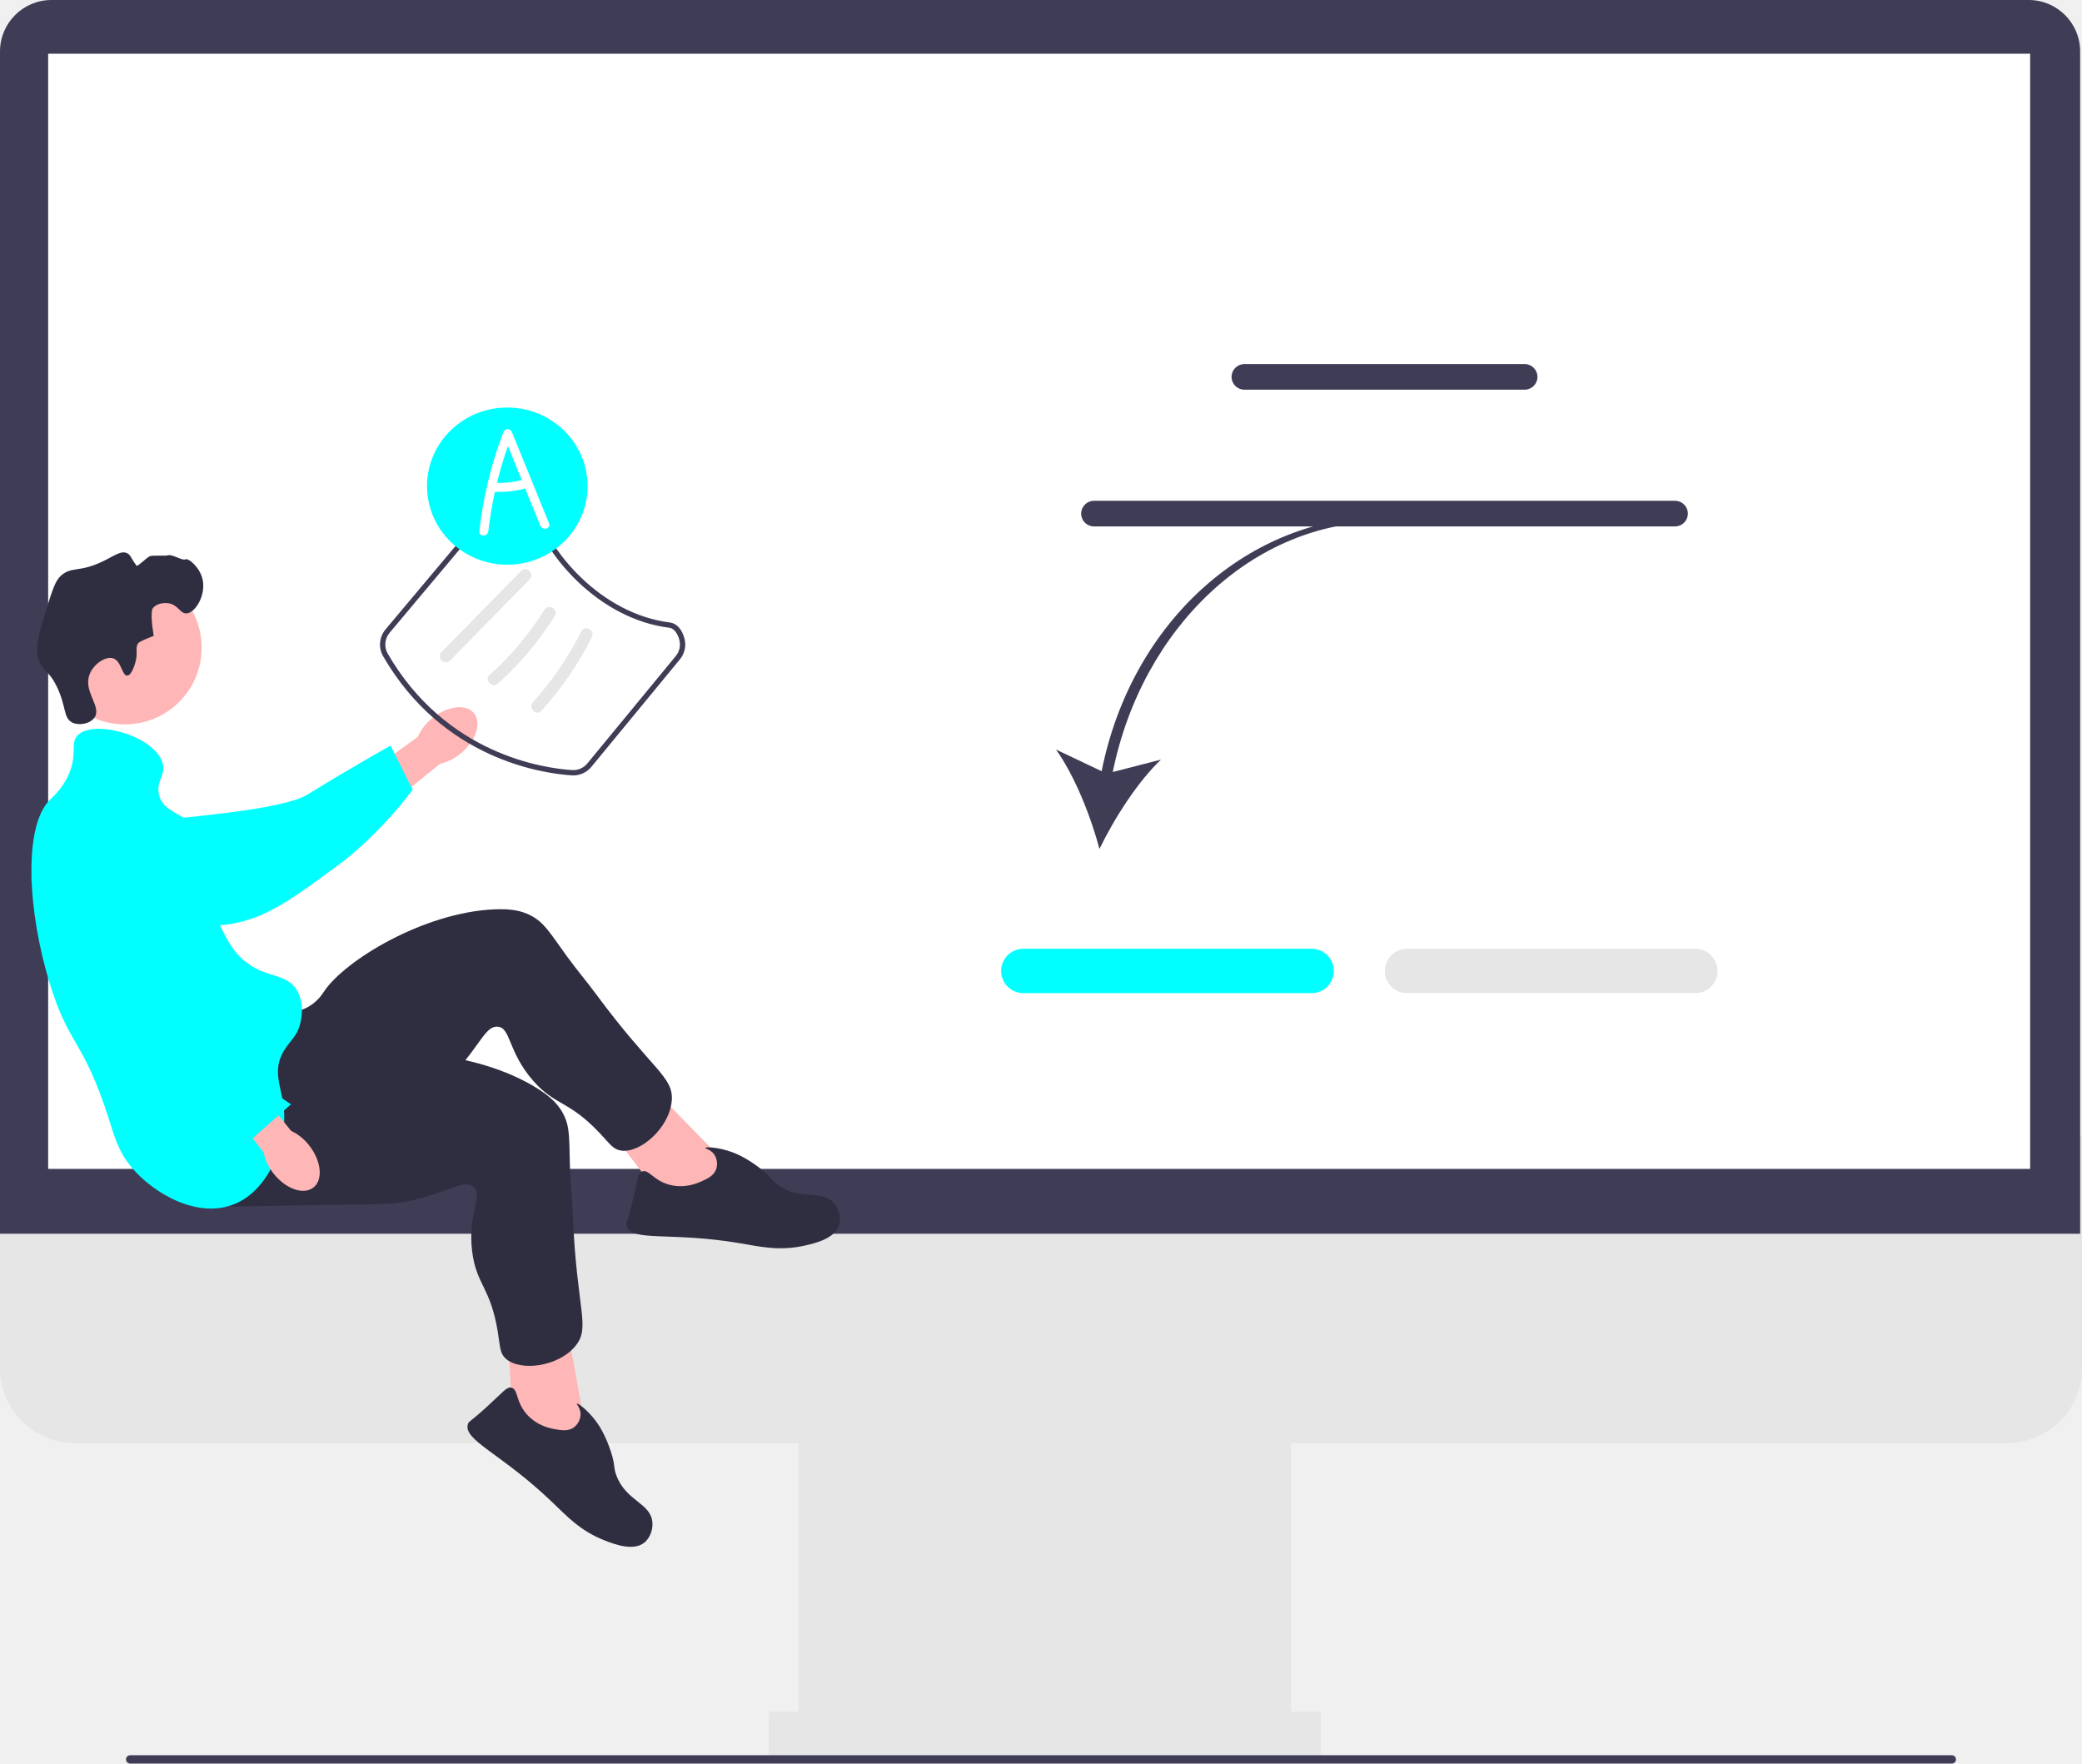
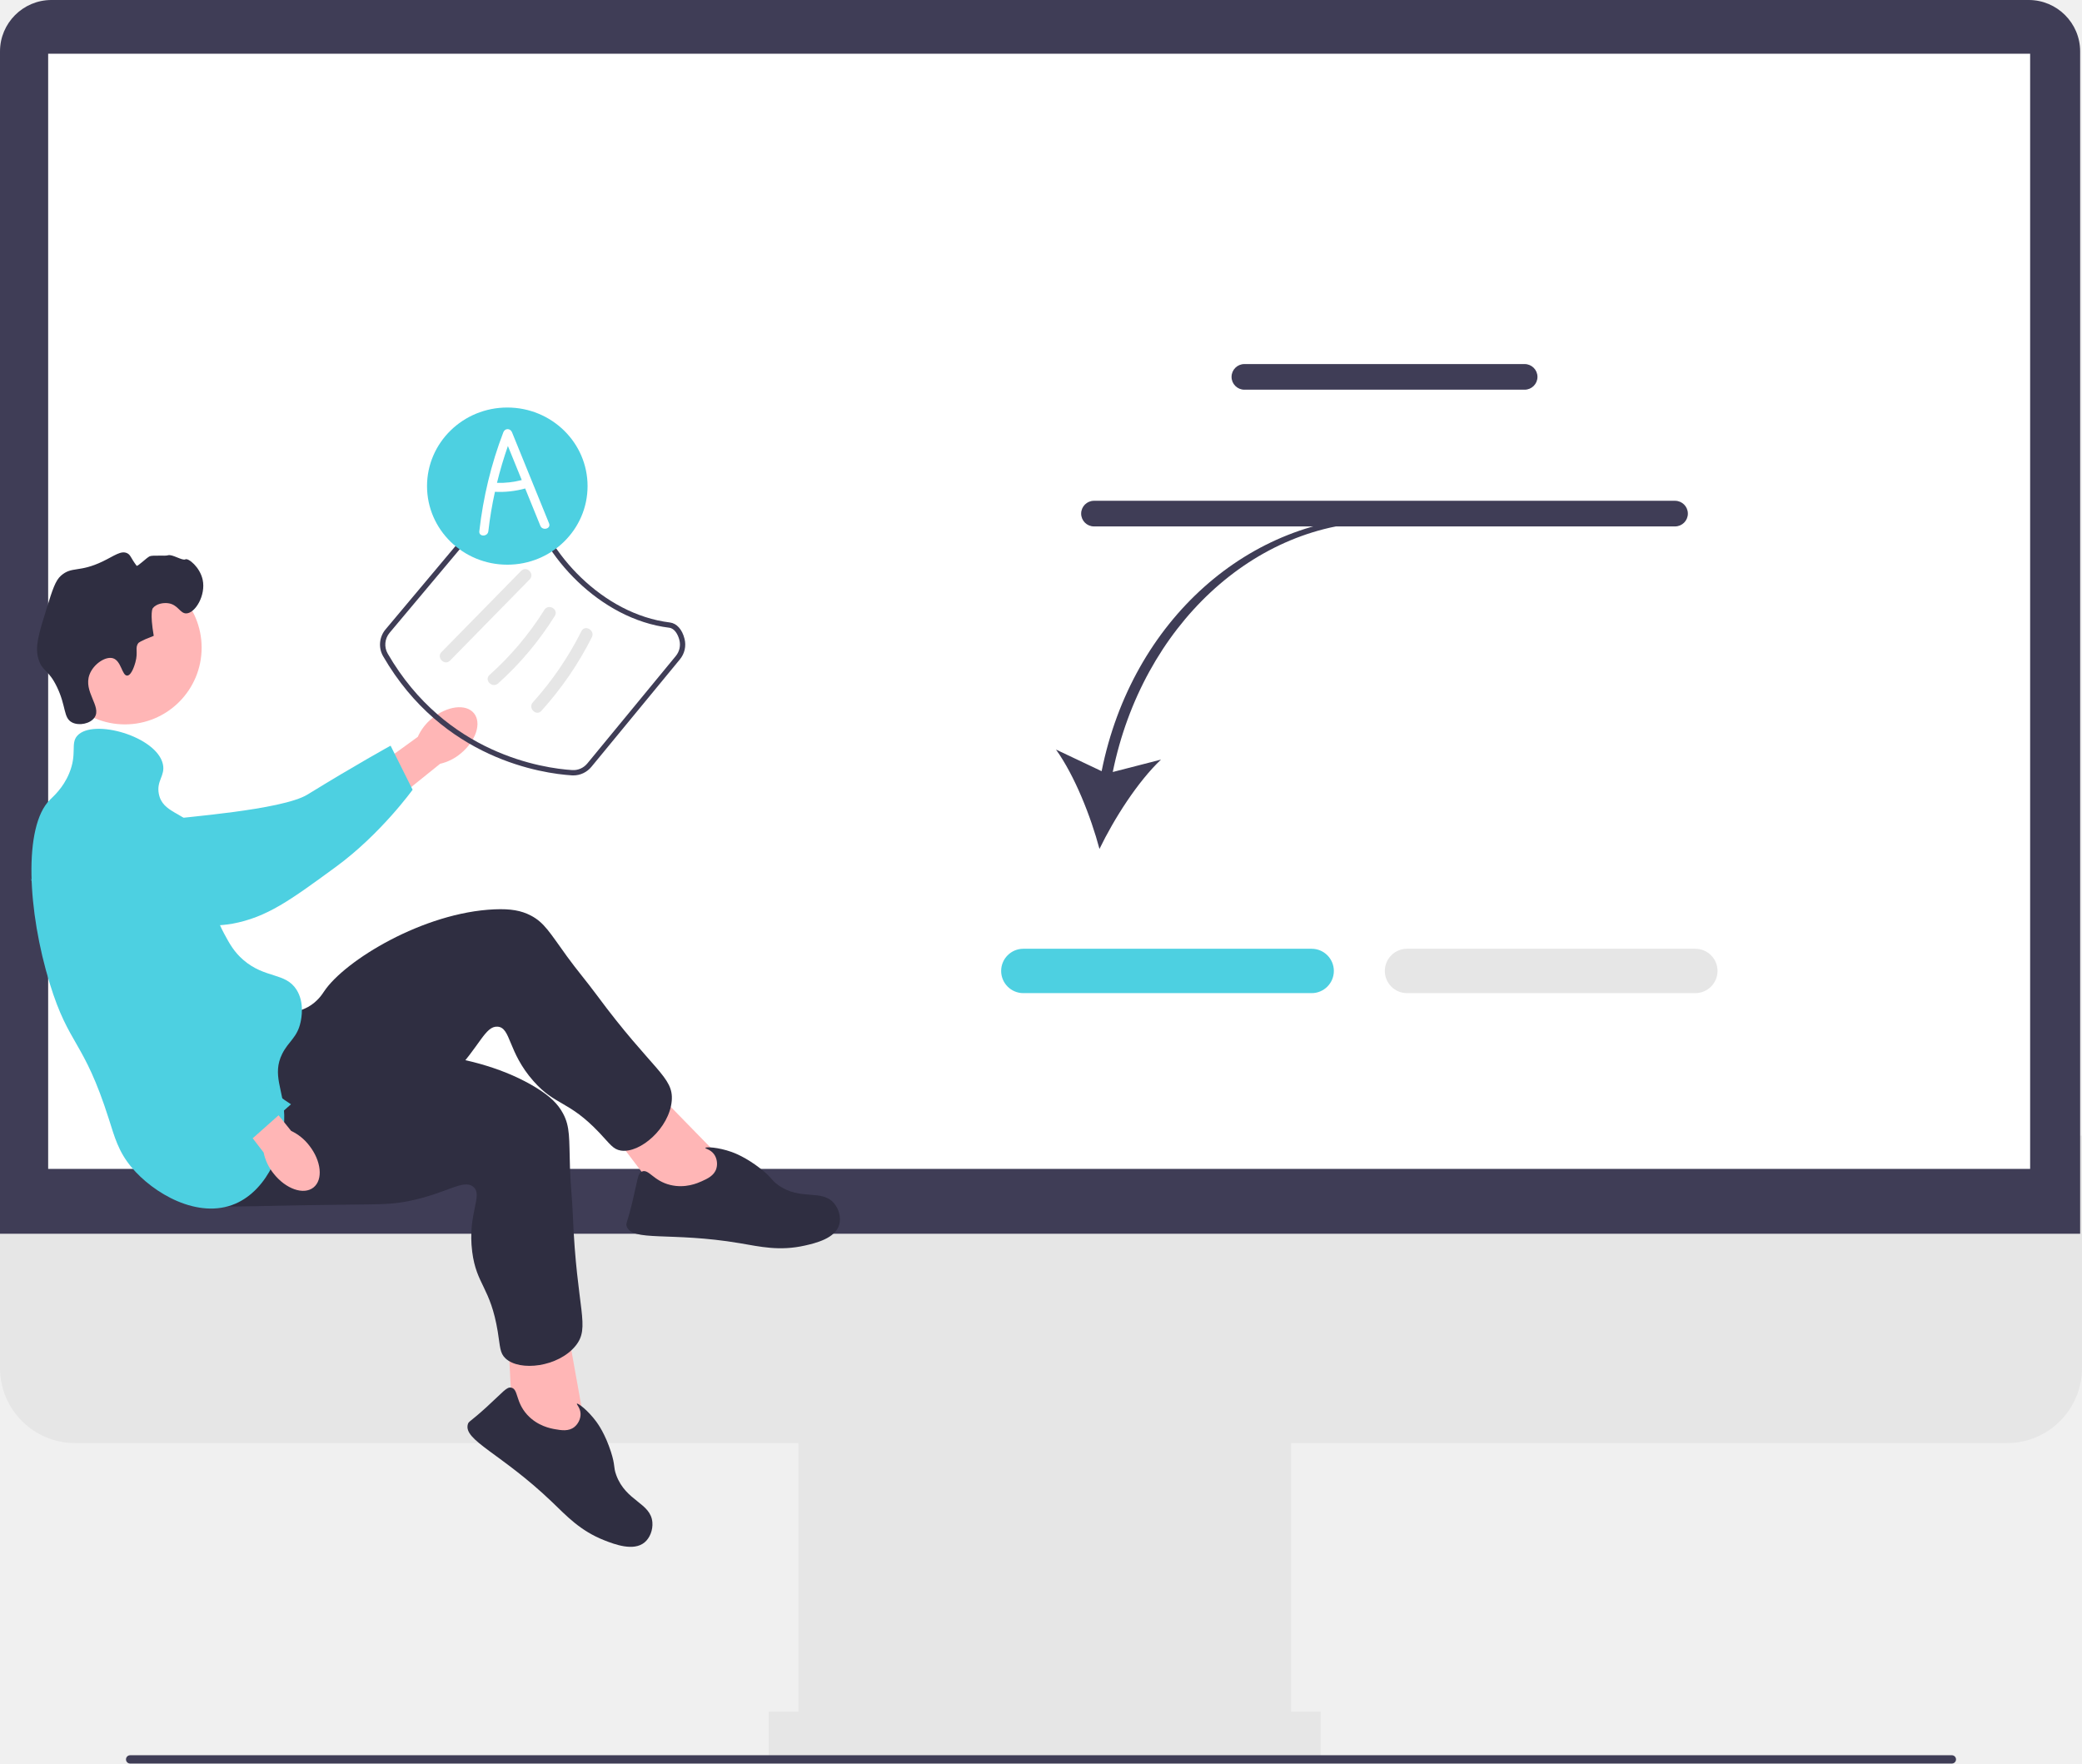
<svg xmlns="http://www.w3.org/2000/svg" width="596.912" height="505.575" viewBox="0 0 596.912 505.575">
  <g>
    <path d="M575.427,413.696H21.485c-11.847,0-21.485-9.638-21.485-21.485v-66.671H596.912v66.671c0,11.847-9.638,21.485-21.485,21.485Z" fill="#e6e6e6" />
    <rect x="228.887" y="402.544" width="141.262" height="100.901" fill="#e6e6e6" />
    <rect x="220.39" y="490.7" width="158.256" height="12.745" fill="#e6e6e6" />
    <path d="M596.381,353.686H0V14.744C0,6.614,6.614,0,14.744,0H581.637c8.13,0,14.744,6.614,14.744,14.744V353.686Z" fill="#3f3d56" />
    <rect x="13.808" y="15.401" width="568.234" height="319.698" fill="#fff" />
  </g>
  <g>
    <path id="uuid-25324785-d0f2-4f1c-ad19-f4bb5410ff47-17" d="M123.853,205.949c4.349-3.594,9.729-4.263,12.015-1.494,2.287,2.768,.614,7.924-3.737,11.519-1.718,1.46-3.761,2.487-5.958,2.995l-18.62,14.994-6.85-8.888,19.083-13.838c.914-2.062,2.308-3.875,4.066-5.288Z" fill="#ffb6b6" />
-     <path d="M16.233,239.779c-.009-.663-.003-6.447,4.279-10.103,4.919-4.199,11.86-2.5,14.294-1.904,5.624,1.377,6.085,3.79,11.366,6.268,9.88,4.637-2.499,2.264,3.38,.777,2.035-.515,31.312-2.545,38.6-7.031,14.174-8.724,23.831-14.013,23.831-14.013l6.313,12.626s-9.129,12.694-21.977,22.097c-13.179,9.646-19.769,14.469-29.783,16.332-.862,.16-22.072,3.782-39.155-8.981-3.897-2.911-11.036-8.245-11.147-16.07Z" fill="#00ffff" />
+     <path d="M16.233,239.779c-.009-.663-.003-6.447,4.279-10.103,4.919-4.199,11.86-2.5,14.294-1.904,5.624,1.377,6.085,3.79,11.366,6.268,9.88,4.637-2.499,2.264,3.38,.777,2.035-.515,31.312-2.545,38.6-7.031,14.174-8.724,23.831-14.013,23.831-14.013l6.313,12.626s-9.129,12.694-21.977,22.097c-13.179,9.646-19.769,14.469-29.783,16.332-.862,.16-22.072,3.782-39.155-8.981-3.897-2.911-11.036-8.245-11.147-16.07Z" fill="#4dd0e1" />
    <circle cx="35.816" cy="185.675" r="21.993" fill="#ffb6b6" />
    <g>
      <polygon points="208.055 333.43 185.405 310.246 173.714 322.442 190.588 344.671 207.326 346.586 208.055 333.43" fill="#ffb6b6" />
      <path d="M78.726,289.954c1.325,.11,5.535,.953,9.558-1.26,2.746-1.511,4.155-3.757,4.63-4.472,5.901-8.863,28.552-22.684,48.881-23.535,4.604-.193,7.634,.341,10.388,1.776,3.905,2.036,5.464,4.952,10.42,11.783,2.711,3.737,5.71,7.257,8.454,10.97,16.062,21.736,22.151,23.443,21.529,30.411-.691,7.732-9.029,15.067-14.571,14.22-2.27-.347-3.149-1.925-6.181-5.12-8.891-9.368-12.57-7.637-18.9-14.812-7.391-8.377-6.423-15.323-10.279-15.591-3.576-.249-5.095,5.677-12.729,13.548-3.493,3.602-5.98,5.254-13.559,10.511-29.511,20.473-29.982,21.912-35.937,23.544-2.606,.714-21.1,5.785-27.688-2.284-10.31-12.627,14.046-50.682,25.983-49.69Z" fill="#2f2e41" />
      <path d="M201.13,338.669c1.666-.748,3.614-1.623,4.24-3.634,.424-1.361,.18-3.039-.697-4.198-1.011-1.338-2.508-1.514-2.448-1.751,.092-.36,3.632-.22,7.517,1.154,.733,.259,4.055,1.473,8.28,4.772,3.385,2.643,2.93,3.173,5.053,4.697,6.516,4.678,12.628,.991,16.154,5.378,1.361,1.693,1.941,4.097,1.369,6.04-1.15,3.903-6.743,5.246-9.8,5.94-7.362,1.67-12.933,.307-18.752-.674-19.787-3.334-30.904-.298-32.392-4.881-.282-.868,.176-.794,1.702-7.16,1.506-6.284,1.456-8.009,2.739-8.513,1.93-.757,3.227,2.688,8.089,3.867,4.309,1.045,7.865-.552,8.944-1.036Z" fill="#2f2e41" />
    </g>
    <g>
      <polygon points="167.788 409.275 162.065 377.372 145.542 380.899 147.023 408.768 159.798 419.751 167.788 409.275" fill="#ffb6b6" />
      <path d="M85.188,300.678c1.034,.835,4.044,3.897,8.617,4.325,3.121,.292,5.548-.776,6.342-1.1,9.86-4.02,36.364-2.737,53.662,7.974,3.917,2.426,6.125,4.569,7.598,7.303,2.088,3.877,1.741,7.166,2.006,15.601,.145,4.614,.65,9.211,.835,13.824,1.085,27.005,5.165,31.836,.737,37.253-4.913,6.01-15.932,7.397-20.042,3.584-1.683-1.561-1.524-3.361-2.239-7.707-2.097-12.744-6.112-13.378-7.321-22.869-1.411-11.082,3.29-16.286,.25-18.673-2.819-2.214-7.404,1.836-18.141,4.063-4.913,1.019-7.899,.989-17.122,1.084-35.915,.369-37.113,1.295-42.957-.698-2.557-.872-20.707-7.062-21.628-17.438-1.44-16.237,40.082-34.049,49.402-26.526Z" fill="#2f2e41" />
      <path d="M159.116,409.722c1.798,.316,3.901,.687,5.549-.626,1.115-.888,1.855-2.414,1.781-3.865-.086-1.675-1.225-2.661-1.042-2.823,.279-.246,3.128,1.858,5.572,5.176,.461,.626,2.528,3.496,4.172,8.598,1.317,4.088,.643,4.27,1.543,6.723,2.765,7.53,9.893,7.911,10.347,13.521,.175,2.165-.694,4.48-2.26,5.767-3.143,2.584-8.525,.555-11.444-.588-7.029-2.752-10.874-7.009-15.138-11.087-14.5-13.87-25.404-17.6-24.062-22.228,.254-.876,.591-.558,5.429-4.969,4.775-4.354,5.703-5.81,7.046-5.506,2.023,.457,1.16,4.036,4.522,7.742,2.979,3.284,6.818,3.96,7.983,4.165Z" fill="#2f2e41" />
    </g>
    <path d="M38.815,189.879c.856-3.063-.219-4.179,.877-5.554,0-0,.441-.553,4.384-2.046h0c-1.163-6.75-.292-7.892-.292-7.892,1.004-1.316,3.015-1.634,4.384-1.461,2.896,.364,3.408,2.982,5.261,2.923,2.56-.081,5.63-5.205,4.677-9.646-.777-3.622-4.129-6.313-4.969-5.846-.833,.463-3.832-1.578-4.969-1.169-.777,.279-4.432-.092-5.261,.292-.905,.42-3.498,3.035-3.745,2.705-1.722-2.289-1.686-3.089-2.685-3.582-1.771-.874-3.696,.742-7.015,2.338-6.83,3.285-8.829,1.325-11.984,4.092-1.594,1.398-2.448,4.069-4.092,9.353-2.299,7.391-3.449,11.086-2.338,14.615,1.132,3.598,2.8,2.815,5.261,7.892,2.74,5.651,1.796,8.936,4.384,10.23,2.001,1,5.216,.364,6.43-1.461,2.079-3.125-3.294-7.352-1.461-12.276,1.125-3.023,4.595-5.315,6.723-4.677,2.406,.722,2.583,5.036,4.092,4.969,1.292-.057,2.189-3.266,2.338-3.8Z" fill="#2f2e41" />
-     <path d="M22.154,210.924c4.5-5.046,22.832,.177,24.553,8.184,.708,3.294-1.905,4.684-1.169,8.476,1.076,5.547,7.169,5.169,11.692,10.815,6.421,8.016-.194,15.852,7.015,29.229,1.54,2.859,2.839,5.268,5.554,7.6,6.23,5.351,12.027,3.516,15.199,8.476,2.372,3.71,1.397,8.282,1.169,9.353-.936,4.392-3.473,5.462-5.261,9.061-2.975,5.988,.393,10.384,.585,17.538,.239,8.951-4.517,21.358-14.03,25.429-10.687,4.574-23.577-3.001-29.814-10.523-3.722-4.488-4.802-8.628-6.43-13.738-7.277-22.837-11.388-20.772-16.953-38.875-6.362-20.695-7.612-44.941,0-52.613,1.009-1.017,3.786-3.367,5.554-7.6,2.379-5.695,.324-8.556,2.338-10.815Z" fill="#00ffff" />
+     <path d="M22.154,210.924c4.5-5.046,22.832,.177,24.553,8.184,.708,3.294-1.905,4.684-1.169,8.476,1.076,5.547,7.169,5.169,11.692,10.815,6.421,8.016-.194,15.852,7.015,29.229,1.54,2.859,2.839,5.268,5.554,7.6,6.23,5.351,12.027,3.516,15.199,8.476,2.372,3.71,1.397,8.282,1.169,9.353-.936,4.392-3.473,5.462-5.261,9.061-2.975,5.988,.393,10.384,.585,17.538,.239,8.951-4.517,21.358-14.03,25.429-10.687,4.574-23.577-3.001-29.814-10.523-3.722-4.488-4.802-8.628-6.43-13.738-7.277-22.837-11.388-20.772-16.953-38.875-6.362-20.695-7.612-44.941,0-52.613,1.009-1.017,3.786-3.367,5.554-7.6,2.379-5.695,.324-8.556,2.338-10.815Z" fill="#4dd0e1" />
    <g>
      <path id="uuid-91308677-eda7-42a2-9f2e-a07e84038198-18" d="M88.653,328.391c3.489,4.433,4.03,9.827,1.208,12.047-2.822,2.22-7.937,.426-11.427-4.01-1.418-1.753-2.396-3.819-2.852-6.028l-14.547-18.971,7.517-5.733,14.911,18.503c2.04,.962,3.819,2.4,5.19,4.191Z" fill="#ffb6b6" />
-       <path d="M35.377,230.155c.647-.145,6.311-1.319,10.763,2.127,5.115,3.959,4.867,11.1,4.78,13.605-.201,5.786-2.468,6.73-3.817,12.406-2.524,10.619,2.283,20.487,4.938,25.939,.919,1.887,3.872,7.662,9.75,13.881,11.432,12.095,21.632,18.46,21.632,18.46l-10.958,9.74s-17.455-5.32-29.282-15.979c-12.132-10.934-30.789-49.619-34.657-59.043-.333-.812,4.385,12.382,13.393-6.946,2.055-4.409,5.82-12.486,13.457-14.192Z" fill="#00ffff" />
+       <path d="M35.377,230.155c.647-.145,6.311-1.319,10.763,2.127,5.115,3.959,4.867,11.1,4.78,13.605-.201,5.786-2.468,6.73-3.817,12.406-2.524,10.619,2.283,20.487,4.938,25.939,.919,1.887,3.872,7.662,9.75,13.881,11.432,12.095,21.632,18.46,21.632,18.46l-10.958,9.74s-17.455-5.32-29.282-15.979c-12.132-10.934-30.789-49.619-34.657-59.043-.333-.812,4.385,12.382,13.393-6.946,2.055-4.409,5.82-12.486,13.457-14.192Z" fill="#4dd0e1" />
    </g>
  </g>
  <g>
    <path d="M315.838,221.081l-13.084-6.198c5.366,7.489,9.99,19.185,12.466,28.493,4.191-8.67,10.948-19.278,17.636-25.614l-13.828,3.557c8.521-41.76,40.569-71.739,77.27-71.739l.52-1.508c-38.334,0-72.28,29.564-80.98,73.01Z" fill="#3f3d56" />
-     <path d="M376.057,284.71h-82.668c-3.506,0-6.359-2.853-6.359-6.359s2.853-6.359,6.359-6.359h82.668c3.506,0,6.359,2.853,6.359,6.359s-2.853,6.359-6.359,6.359Z" fill="#00ffff" />
+     <path d="M376.057,284.71h-82.668c-3.506,0-6.359-2.853-6.359-6.359s2.853-6.359,6.359-6.359h82.668c3.506,0,6.359,2.853,6.359,6.359s-2.853,6.359-6.359,6.359Z" fill="#4dd0e1" />
    <path d="M486.057,284.71h-82.668c-3.506,0-6.359-2.853-6.359-6.359s2.853-6.359,6.359-6.359h82.668c3.506,0,6.359,2.853,6.359,6.359s-2.853,6.359-6.359,6.359Z" fill="#e6e6e6" />
  </g>
  <g>
    <path d="M437.118,111.717h-80.357c-2.026,0-3.674-1.648-3.674-3.674s1.648-3.674,3.674-3.674h80.357c2.026,0,3.674,1.648,3.674,3.674s-1.648,3.674-3.674,3.674Z" fill="#3f3d56" />
    <path d="M480.239,150.915h-166.598c-2.026,0-3.674-1.648-3.674-3.674s1.648-3.674,3.674-3.674h166.598c2.026,0,3.674,1.648,3.674,3.674,0,2.026-1.648,3.674-3.674,3.674Z" fill="#3f3d56" />
  </g>
  <path d="M36.121,504.385c0,.66,.53,1.19,1.19,1.19H559.601c.66,0,1.19-.53,1.19-1.19,0-.66-.53-1.19-1.19-1.19H37.311c-.66,0-1.19,.53-1.19,1.19Z" fill="#3f3d56" />
  <path d="M164.369,222.297c-.142,0-.283-.005-.425-.014-8.369-.537-37.005-4.589-54.1-34.148-1.409-2.434-1.131-5.528,.69-7.698l31.66-37.722c1.295-1.543,3.295-2.431,5.32-2.407,1.4,.033,4.715,.387,5.358,2.942,3.803,15.097,19.863,32.847,39.177,35.2,1.958,.238,3.529,1.984,4.204,4.672,.526,2.092,.04,4.248-1.335,5.916l-25.362,30.798c-1.288,1.564-3.179,2.461-5.188,2.461Zm-16.976-80.472c-1.547,0-3.052,.693-4.036,1.865l-31.66,37.722c-1.413,1.683-1.629,4.079-.54,5.962,16.719,28.907,44.705,32.868,52.884,33.393,1.67,.112,3.274-.6,4.343-1.897l25.363-30.798c1.065-1.292,1.441-2.961,1.034-4.581-.398-1.586-1.373-3.347-2.916-3.535-19.952-2.43-36.54-20.753-40.466-36.335-.318-1.262-2.232-1.755-3.918-1.795-.03-.001-.06-.001-.09-.001Z" fill="#3f3d56" />
  <path d="M129.03,189.376l22.826-23.273c1.56-1.591-.884-4.039-2.446-2.446l-22.826,23.273c-1.56,1.591,.884,4.039,2.446,2.446h0Z" fill="#e6e6e6" />
  <path d="M142.806,195.933c6.3-5.646,11.774-12.184,16.256-19.358,1.183-1.894-1.809-3.632-2.987-1.746-4.334,6.935-9.626,13.199-15.715,18.657-1.661,1.489,.792,3.929,2.446,2.446h0Z" fill="#e6e6e6" />
  <path d="M155.223,203.784c5.736-6.353,10.618-13.444,14.461-21.093,.997-1.984-1.986-3.738-2.987-1.746-3.714,7.39-8.378,14.253-13.92,20.393-1.489,1.649,.951,4.103,2.446,2.446h0Z" fill="#e6e6e6" />
  <g>
-     <ellipse cx="145.443" cy="139.357" rx="23.013" ry="22.528" fill="#00ffff" />
+     <ellipse cx="145.443" cy="139.357" rx="23.013" ry="22.528" fill="#4dd0e1" />
    <path d="M157.417,150.043c-3.539-8.702-7.079-17.403-10.618-26.105-.489-1.202-2.02-1.244-2.497,0-3.497,9.123-5.782,18.643-6.881,28.349-.187,1.653,2.404,1.64,2.59,0,.43-3.798,1.068-7.568,1.888-11.298,2.916,.153,5.857-.174,8.671-.953,1.45,3.565,2.9,7.13,4.35,10.696,.62,1.523,3.126,.857,2.497-.688Zm-14.931-11.614c.872-3.57,1.918-7.098,3.131-10.57l3.969,9.758c-2.325,.61-4.702,.882-7.1,.811Z" fill="#fff" />
  </g>
</svg>
